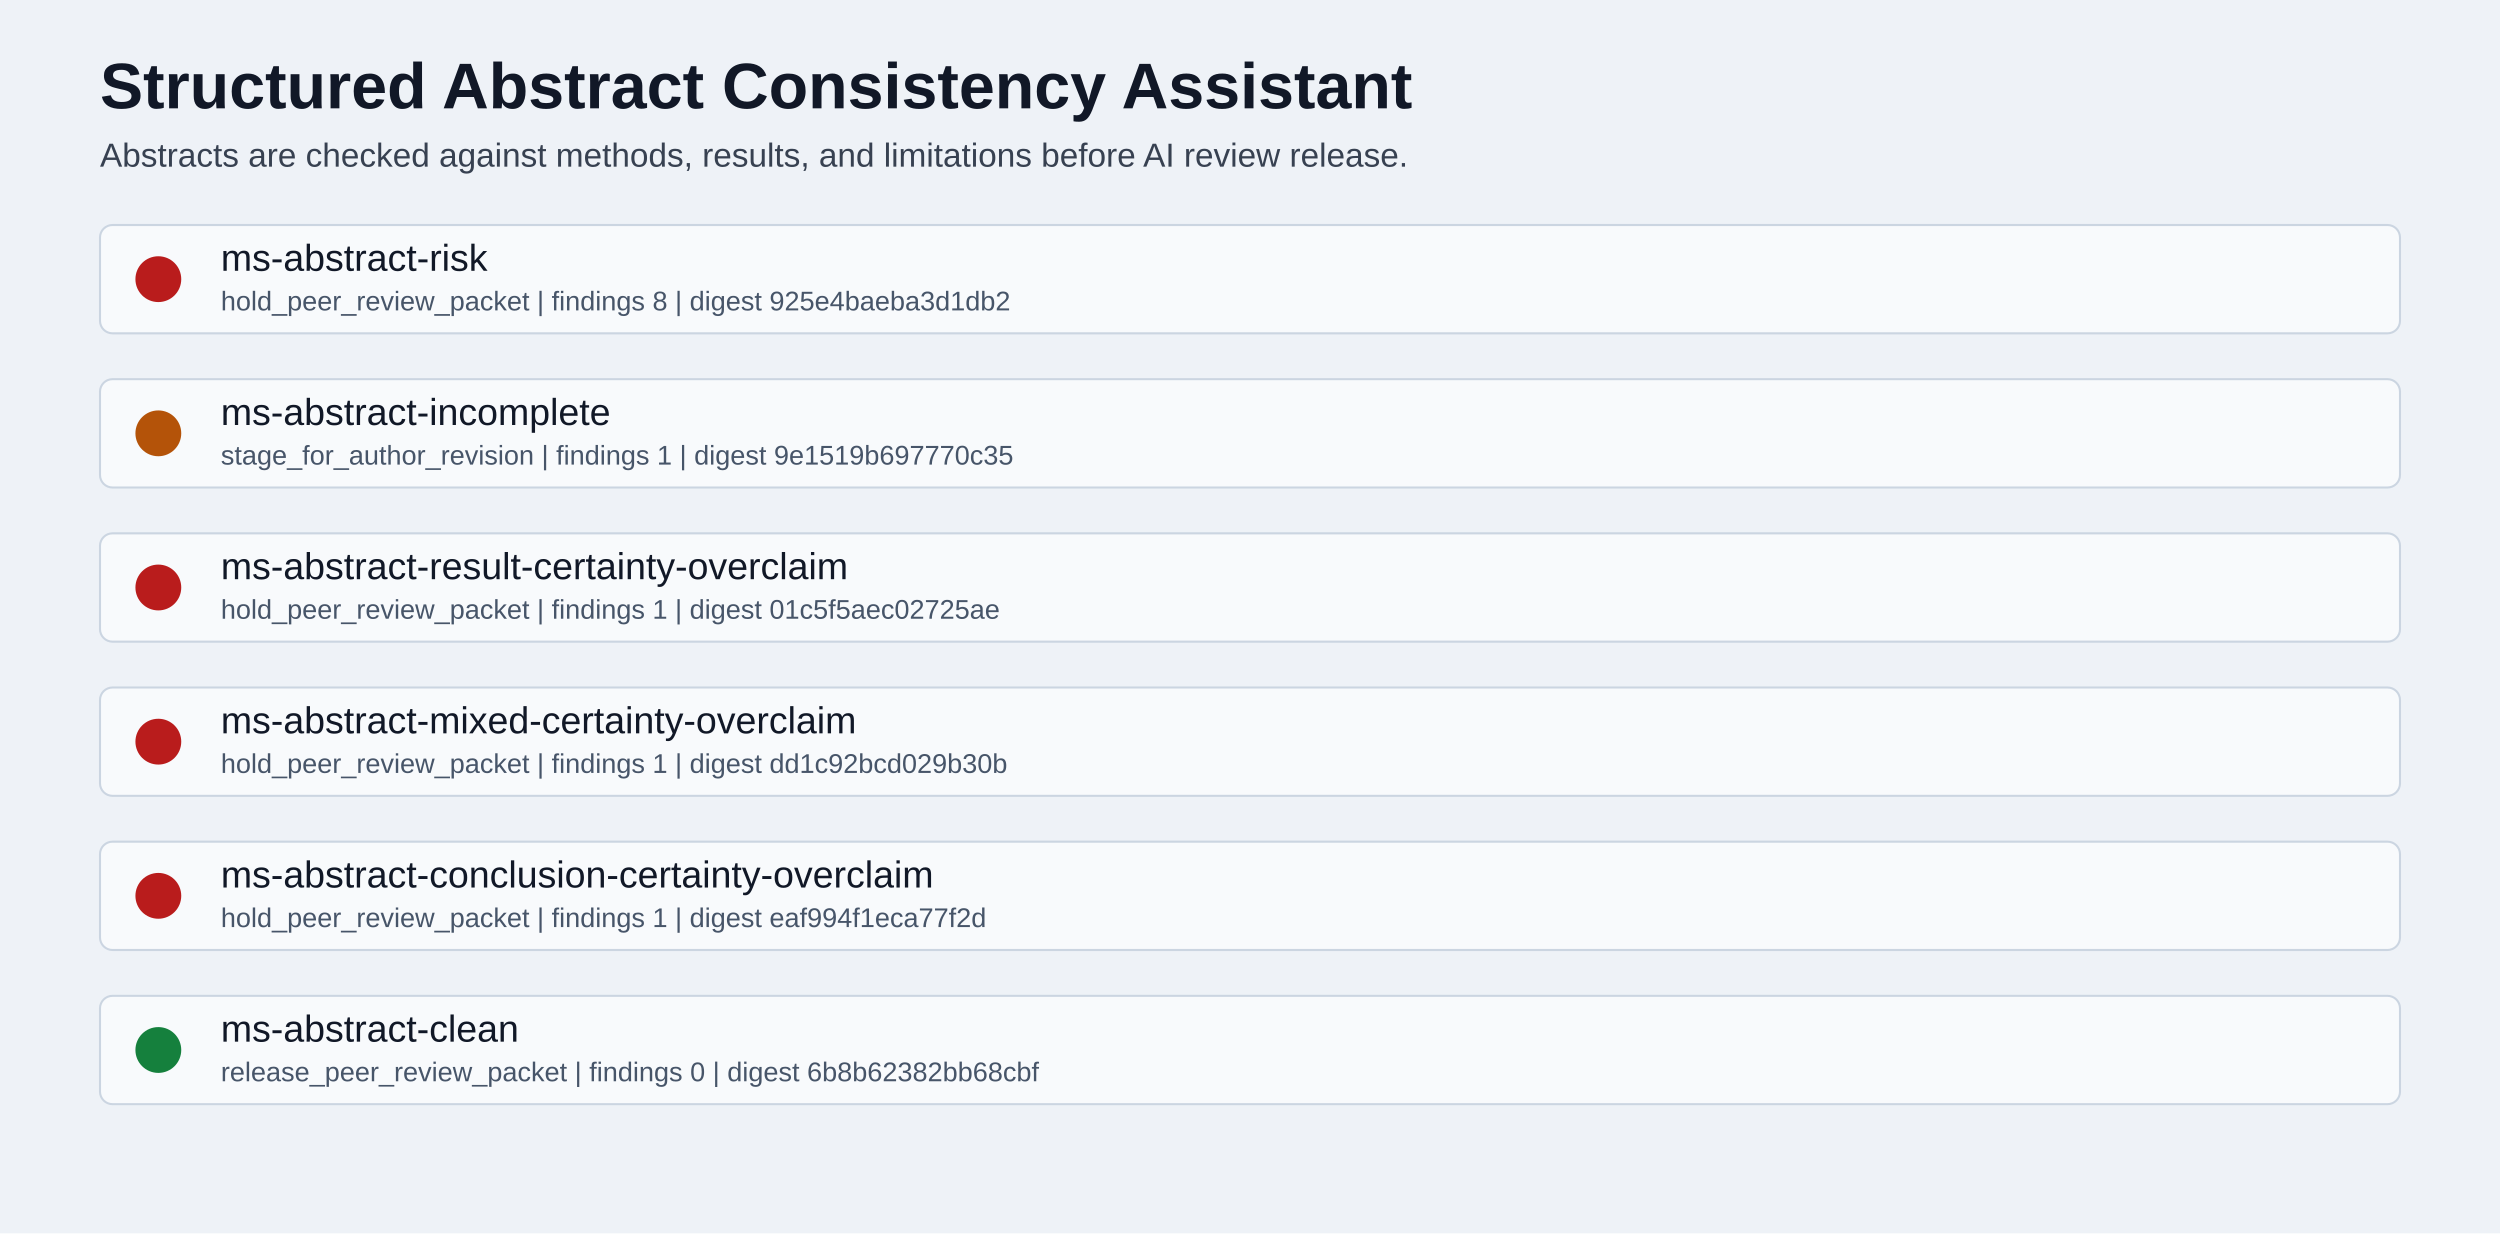
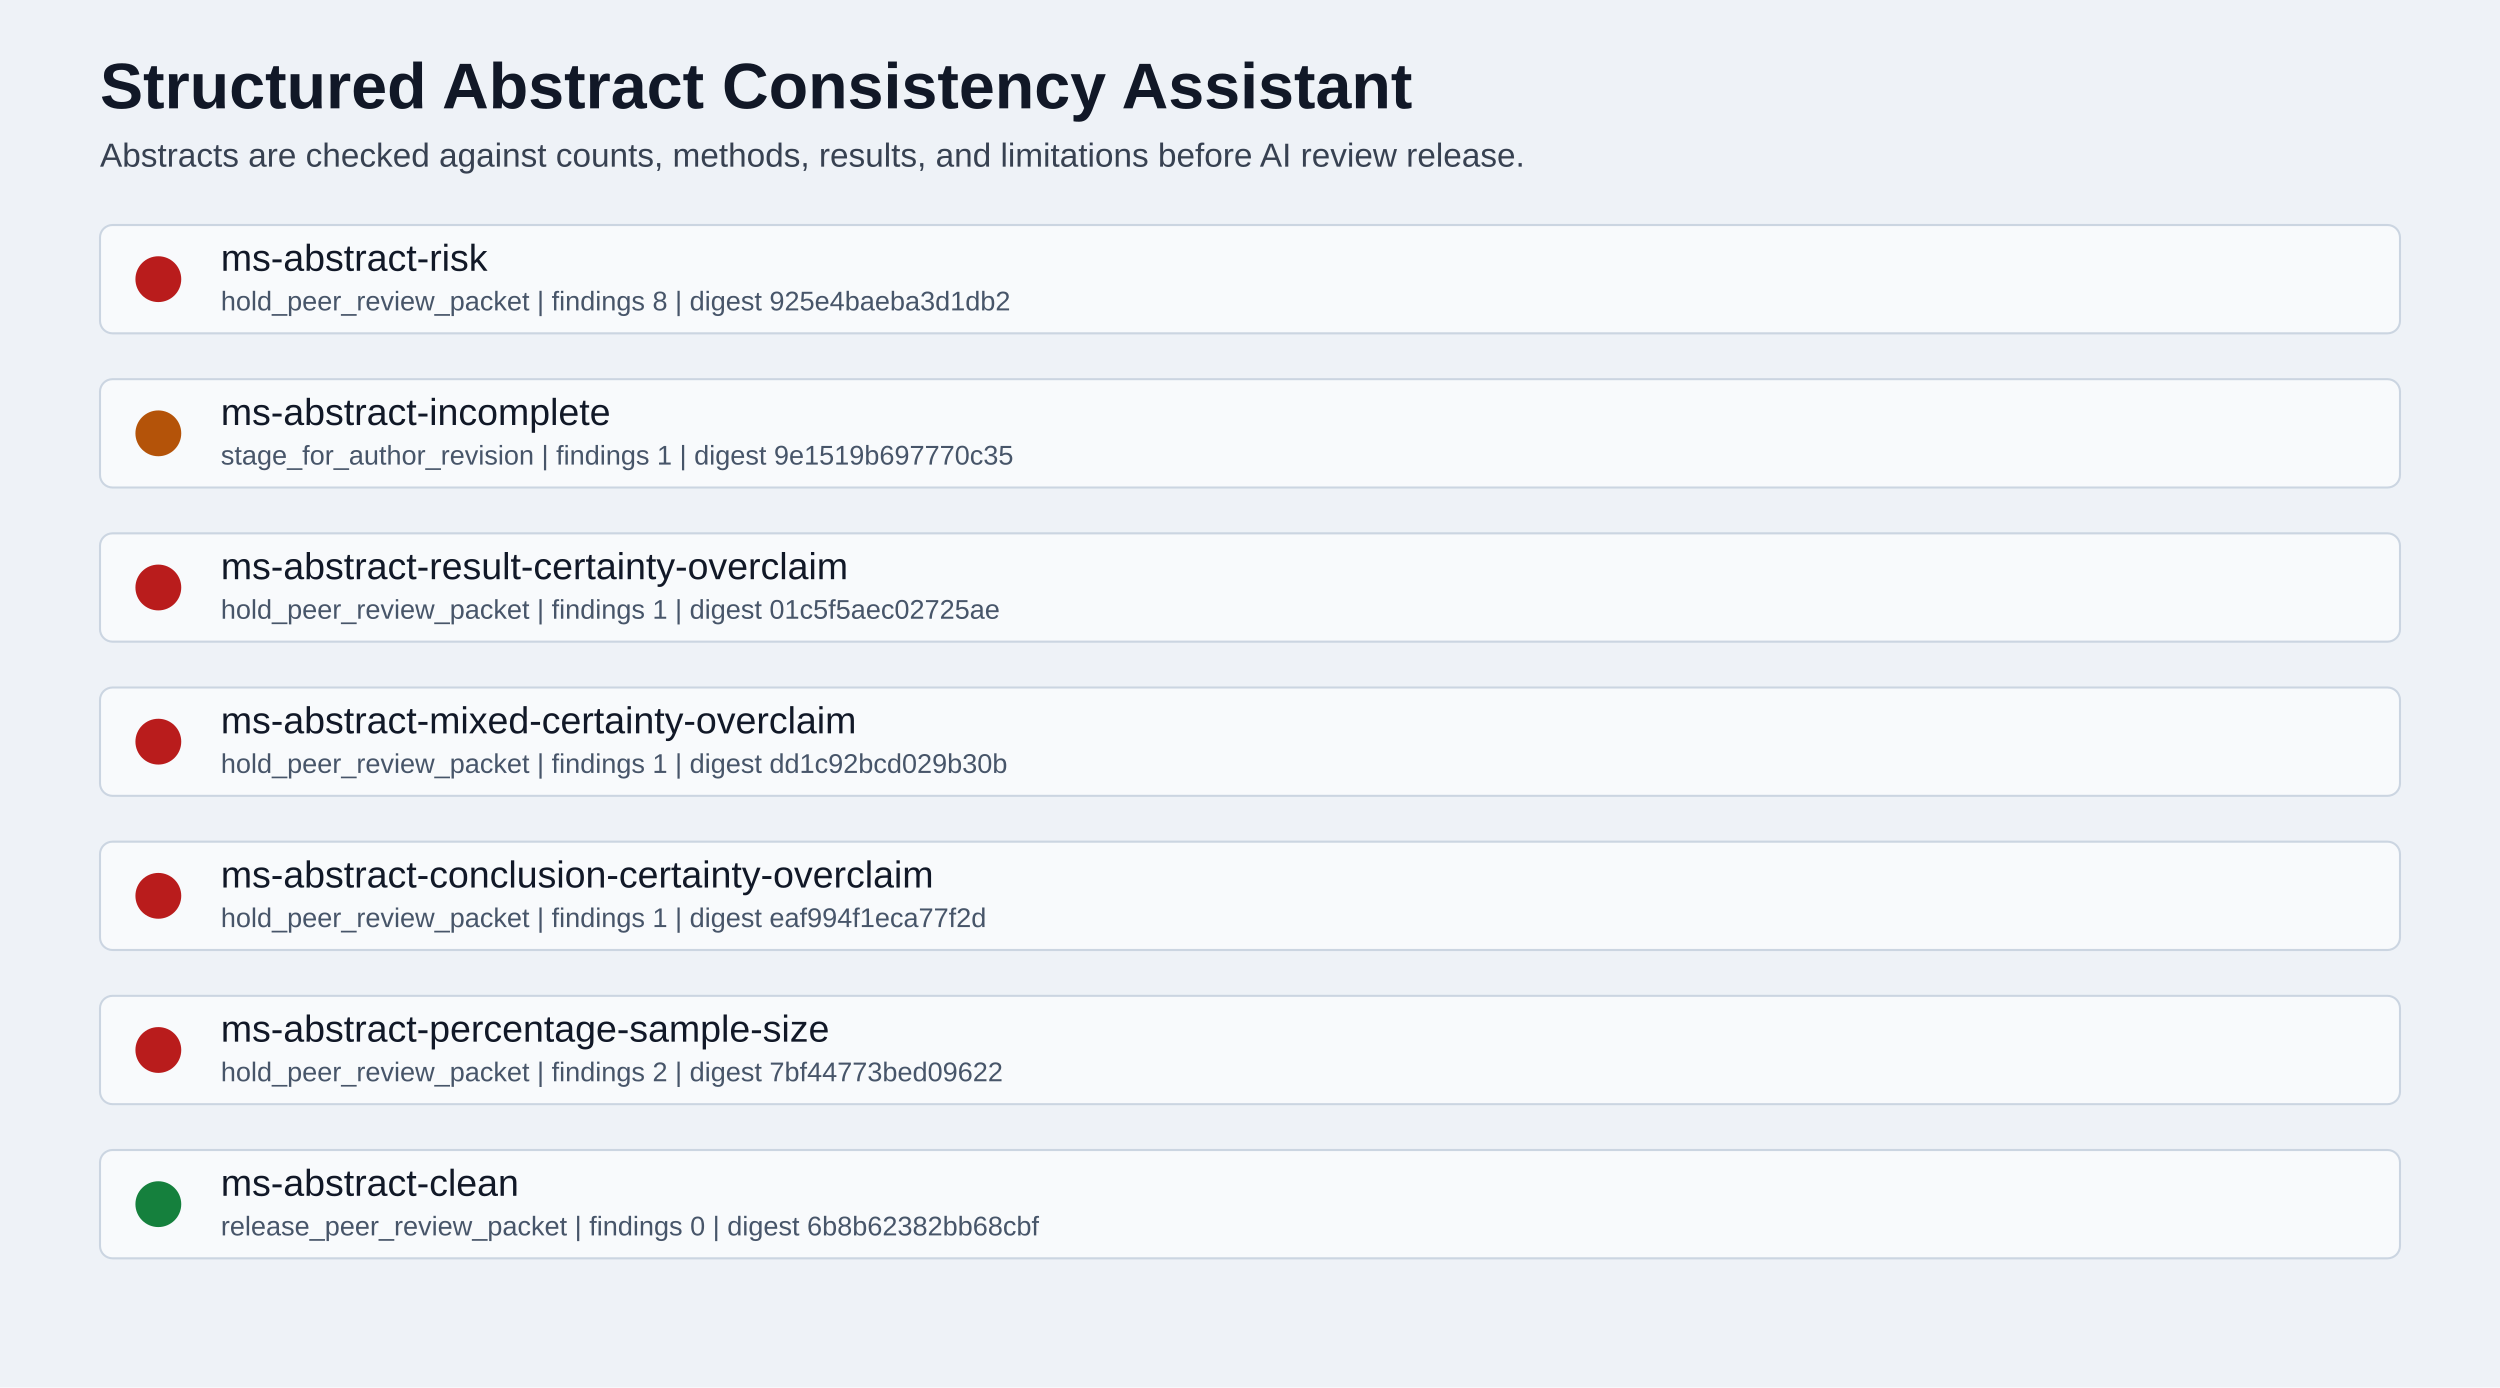
- <svg xmlns="http://www.w3.org/2000/svg" width="1200" height="592" viewBox="0 0 1200 592">
-   <rect width="1200" height="592" fill="#eef2f7" />
+ <svg xmlns="http://www.w3.org/2000/svg" width="1200" height="666" viewBox="0 0 1200 666">
+   <rect width="1200" height="666" fill="#eef2f7" />
  <text x="48" y="52" font-size="31" font-family="Arial" font-weight="700" fill="#111827">Structured Abstract Consistency Assistant</text>
-   <text x="48" y="80" font-size="16" font-family="Arial" fill="#374151">Abstracts are checked against methods, results, and limitations before AI review release.</text>
+   <text x="48" y="80" font-size="16" font-family="Arial" fill="#374151">Abstracts are checked against counts, methods, results, and limitations before AI review release.</text>
  <g transform="translate(48 108)">
    <rect width="1104" height="52" rx="6" fill="#f8fafc" stroke="#cbd5e1" />
    <circle cx="28" cy="26" r="11" fill="#b91c1c" />
    <text x="58" y="22" font-size="18" font-family="Arial" fill="#111827">ms-abstract-risk</text>
    <text x="58" y="41" font-size="13" font-family="Arial" fill="#475569">hold_peer_review_packet | findings 8 | digest 925e4baeba3d1db2</text>
  </g>
  <g transform="translate(48 182)">
    <rect width="1104" height="52" rx="6" fill="#f8fafc" stroke="#cbd5e1" />
    <circle cx="28" cy="26" r="11" fill="#b45309" />
    <text x="58" y="22" font-size="18" font-family="Arial" fill="#111827">ms-abstract-incomplete</text>
    <text x="58" y="41" font-size="13" font-family="Arial" fill="#475569">stage_for_author_revision | findings 1 | digest 9e1519b697770c35</text>
  </g>
  <g transform="translate(48 256)">
    <rect width="1104" height="52" rx="6" fill="#f8fafc" stroke="#cbd5e1" />
    <circle cx="28" cy="26" r="11" fill="#b91c1c" />
    <text x="58" y="22" font-size="18" font-family="Arial" fill="#111827">ms-abstract-result-certainty-overclaim</text>
    <text x="58" y="41" font-size="13" font-family="Arial" fill="#475569">hold_peer_review_packet | findings 1 | digest 01c5f5aec02725ae</text>
  </g>
  <g transform="translate(48 330)">
    <rect width="1104" height="52" rx="6" fill="#f8fafc" stroke="#cbd5e1" />
    <circle cx="28" cy="26" r="11" fill="#b91c1c" />
    <text x="58" y="22" font-size="18" font-family="Arial" fill="#111827">ms-abstract-mixed-certainty-overclaim</text>
    <text x="58" y="41" font-size="13" font-family="Arial" fill="#475569">hold_peer_review_packet | findings 1 | digest dd1c92bcd029b30b</text>
  </g>
  <g transform="translate(48 404)">
    <rect width="1104" height="52" rx="6" fill="#f8fafc" stroke="#cbd5e1" />
    <circle cx="28" cy="26" r="11" fill="#b91c1c" />
    <text x="58" y="22" font-size="18" font-family="Arial" fill="#111827">ms-abstract-conclusion-certainty-overclaim</text>
    <text x="58" y="41" font-size="13" font-family="Arial" fill="#475569">hold_peer_review_packet | findings 1 | digest eaf994f1eca77f2d</text>
  </g>
  <g transform="translate(48 478)">
    <rect width="1104" height="52" rx="6" fill="#f8fafc" stroke="#cbd5e1" />
+     <circle cx="28" cy="26" r="11" fill="#b91c1c" />
+     <text x="58" y="22" font-size="18" font-family="Arial" fill="#111827">ms-abstract-percentage-sample-size</text>
+     <text x="58" y="41" font-size="13" font-family="Arial" fill="#475569">hold_peer_review_packet | findings 2 | digest 7bf44773bed09622</text>
+   </g>
+   <g transform="translate(48 552)">
+     <rect width="1104" height="52" rx="6" fill="#f8fafc" stroke="#cbd5e1" />
    <circle cx="28" cy="26" r="11" fill="#15803d" />
    <text x="58" y="22" font-size="18" font-family="Arial" fill="#111827">ms-abstract-clean</text>
    <text x="58" y="41" font-size="13" font-family="Arial" fill="#475569">release_peer_review_packet | findings 0 | digest 6b8b62382bb68cbf</text>
  </g>
</svg>
